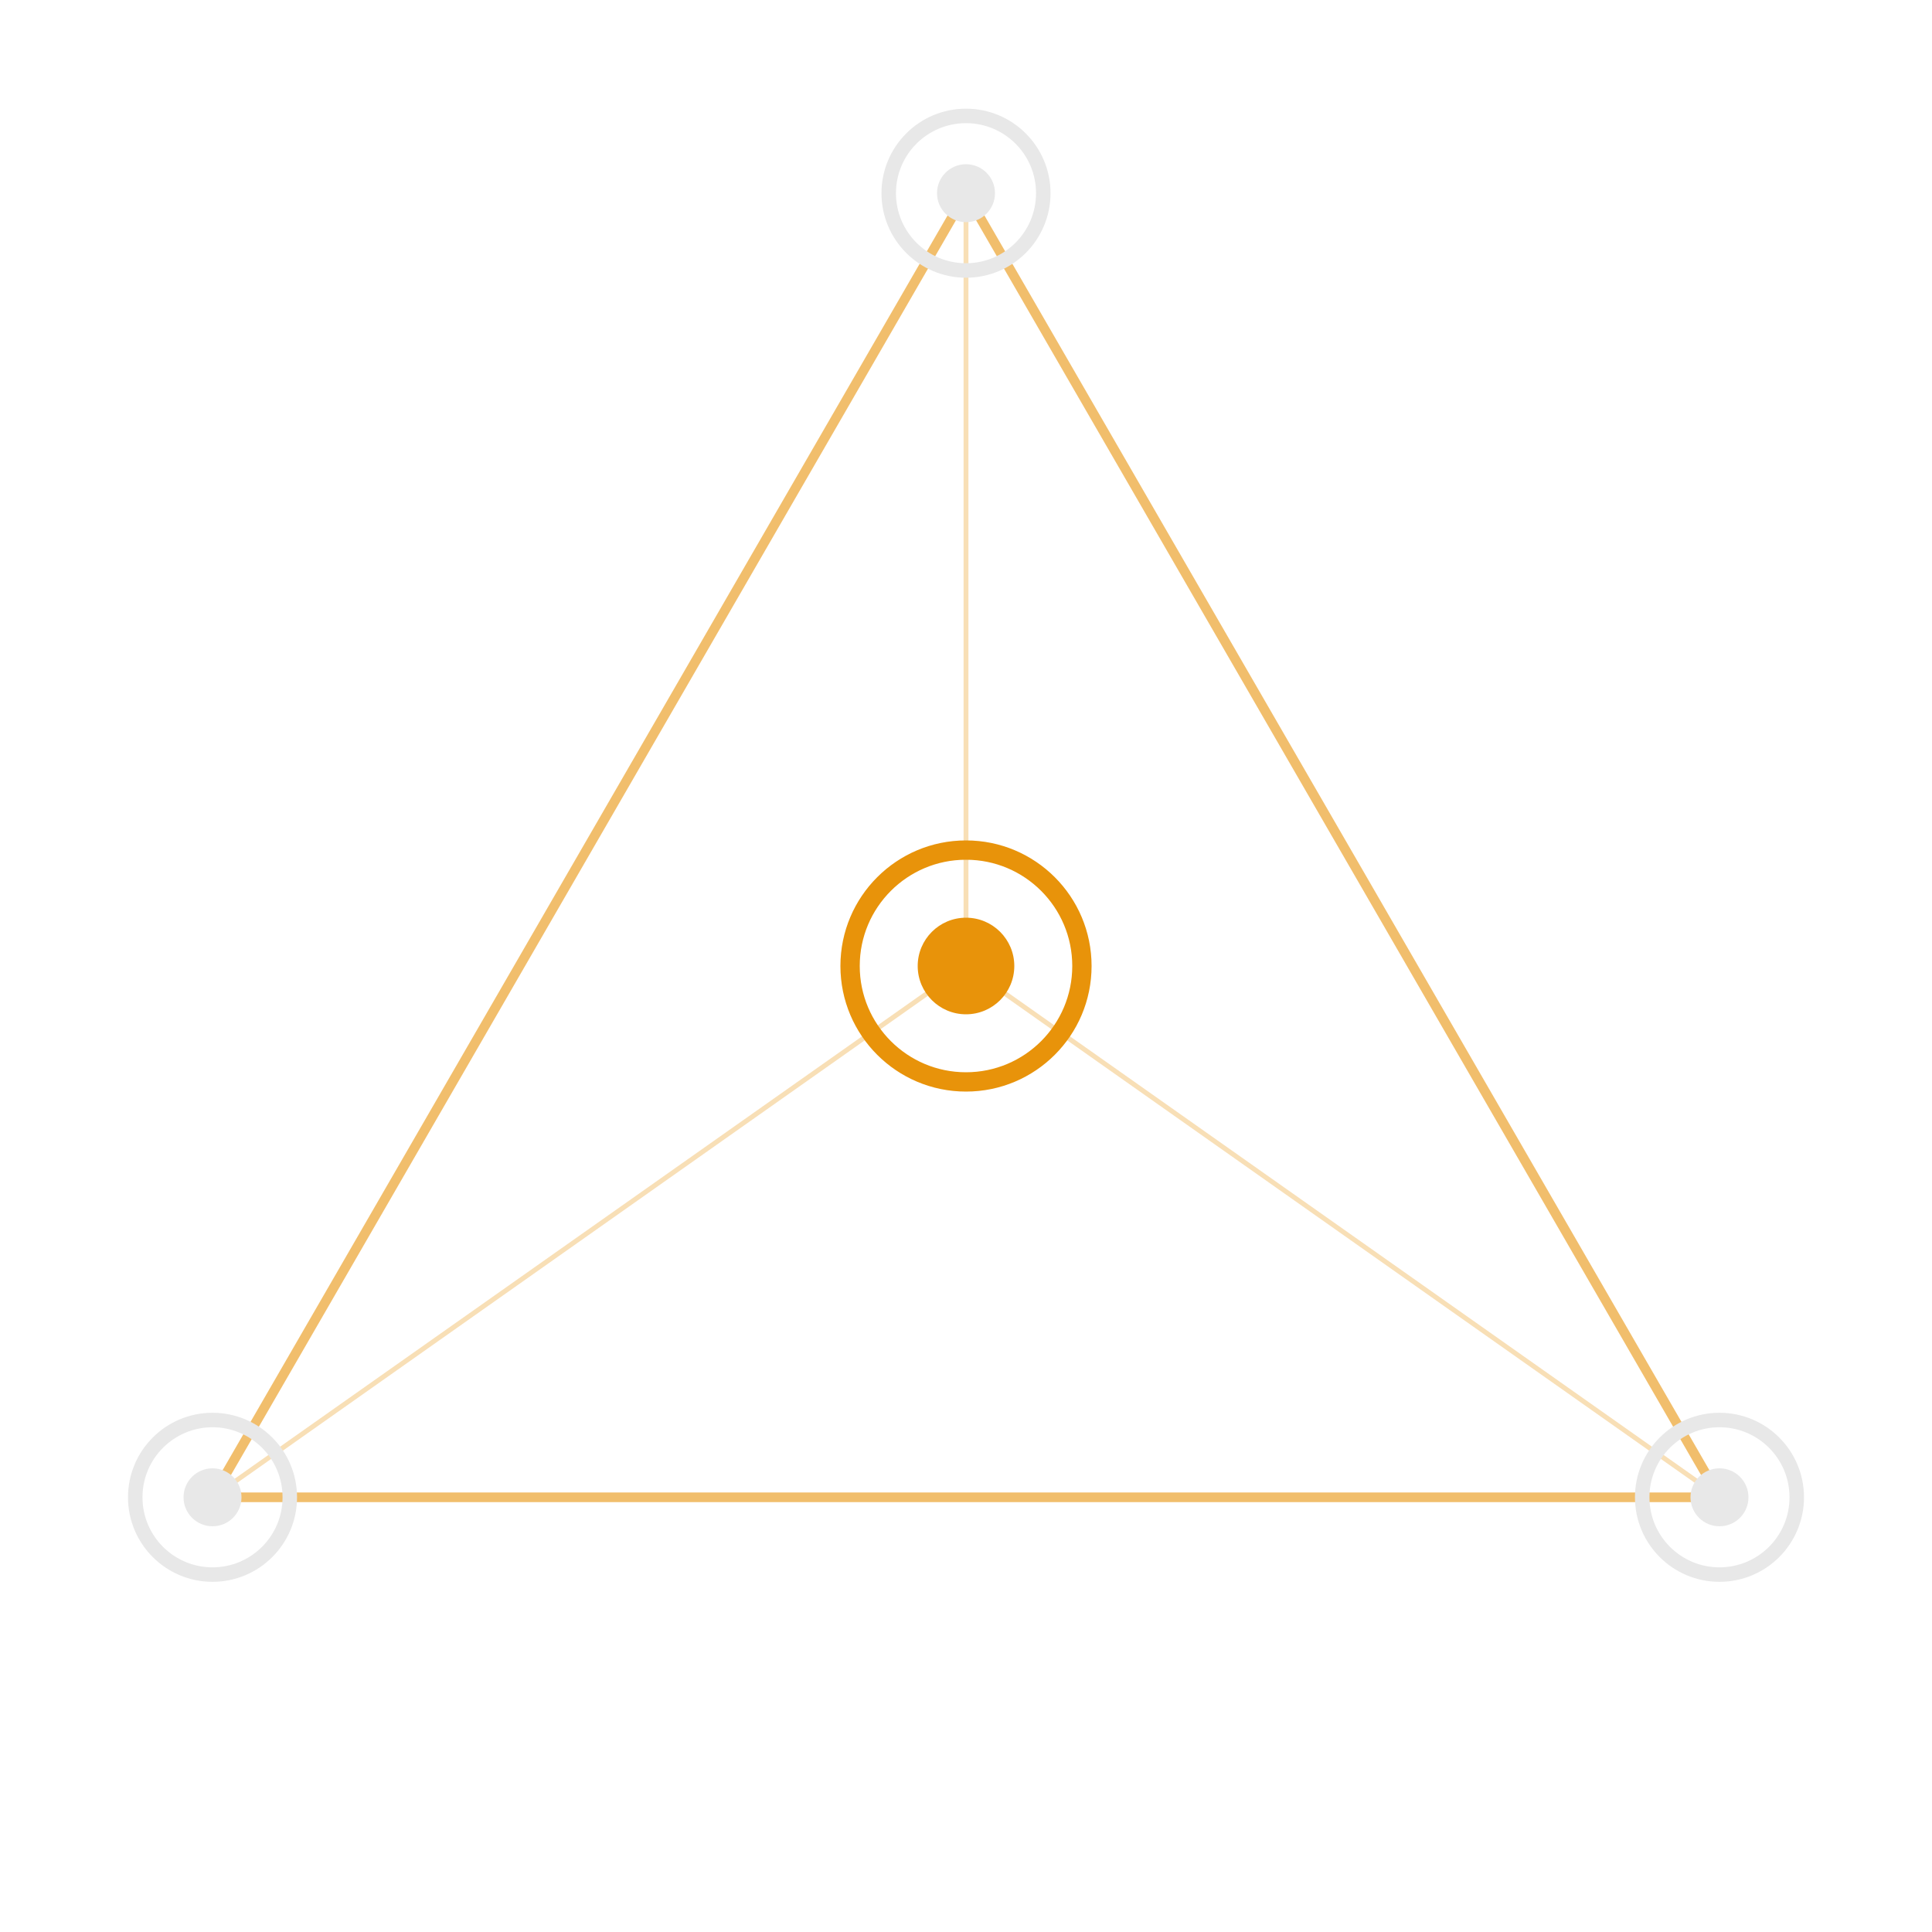
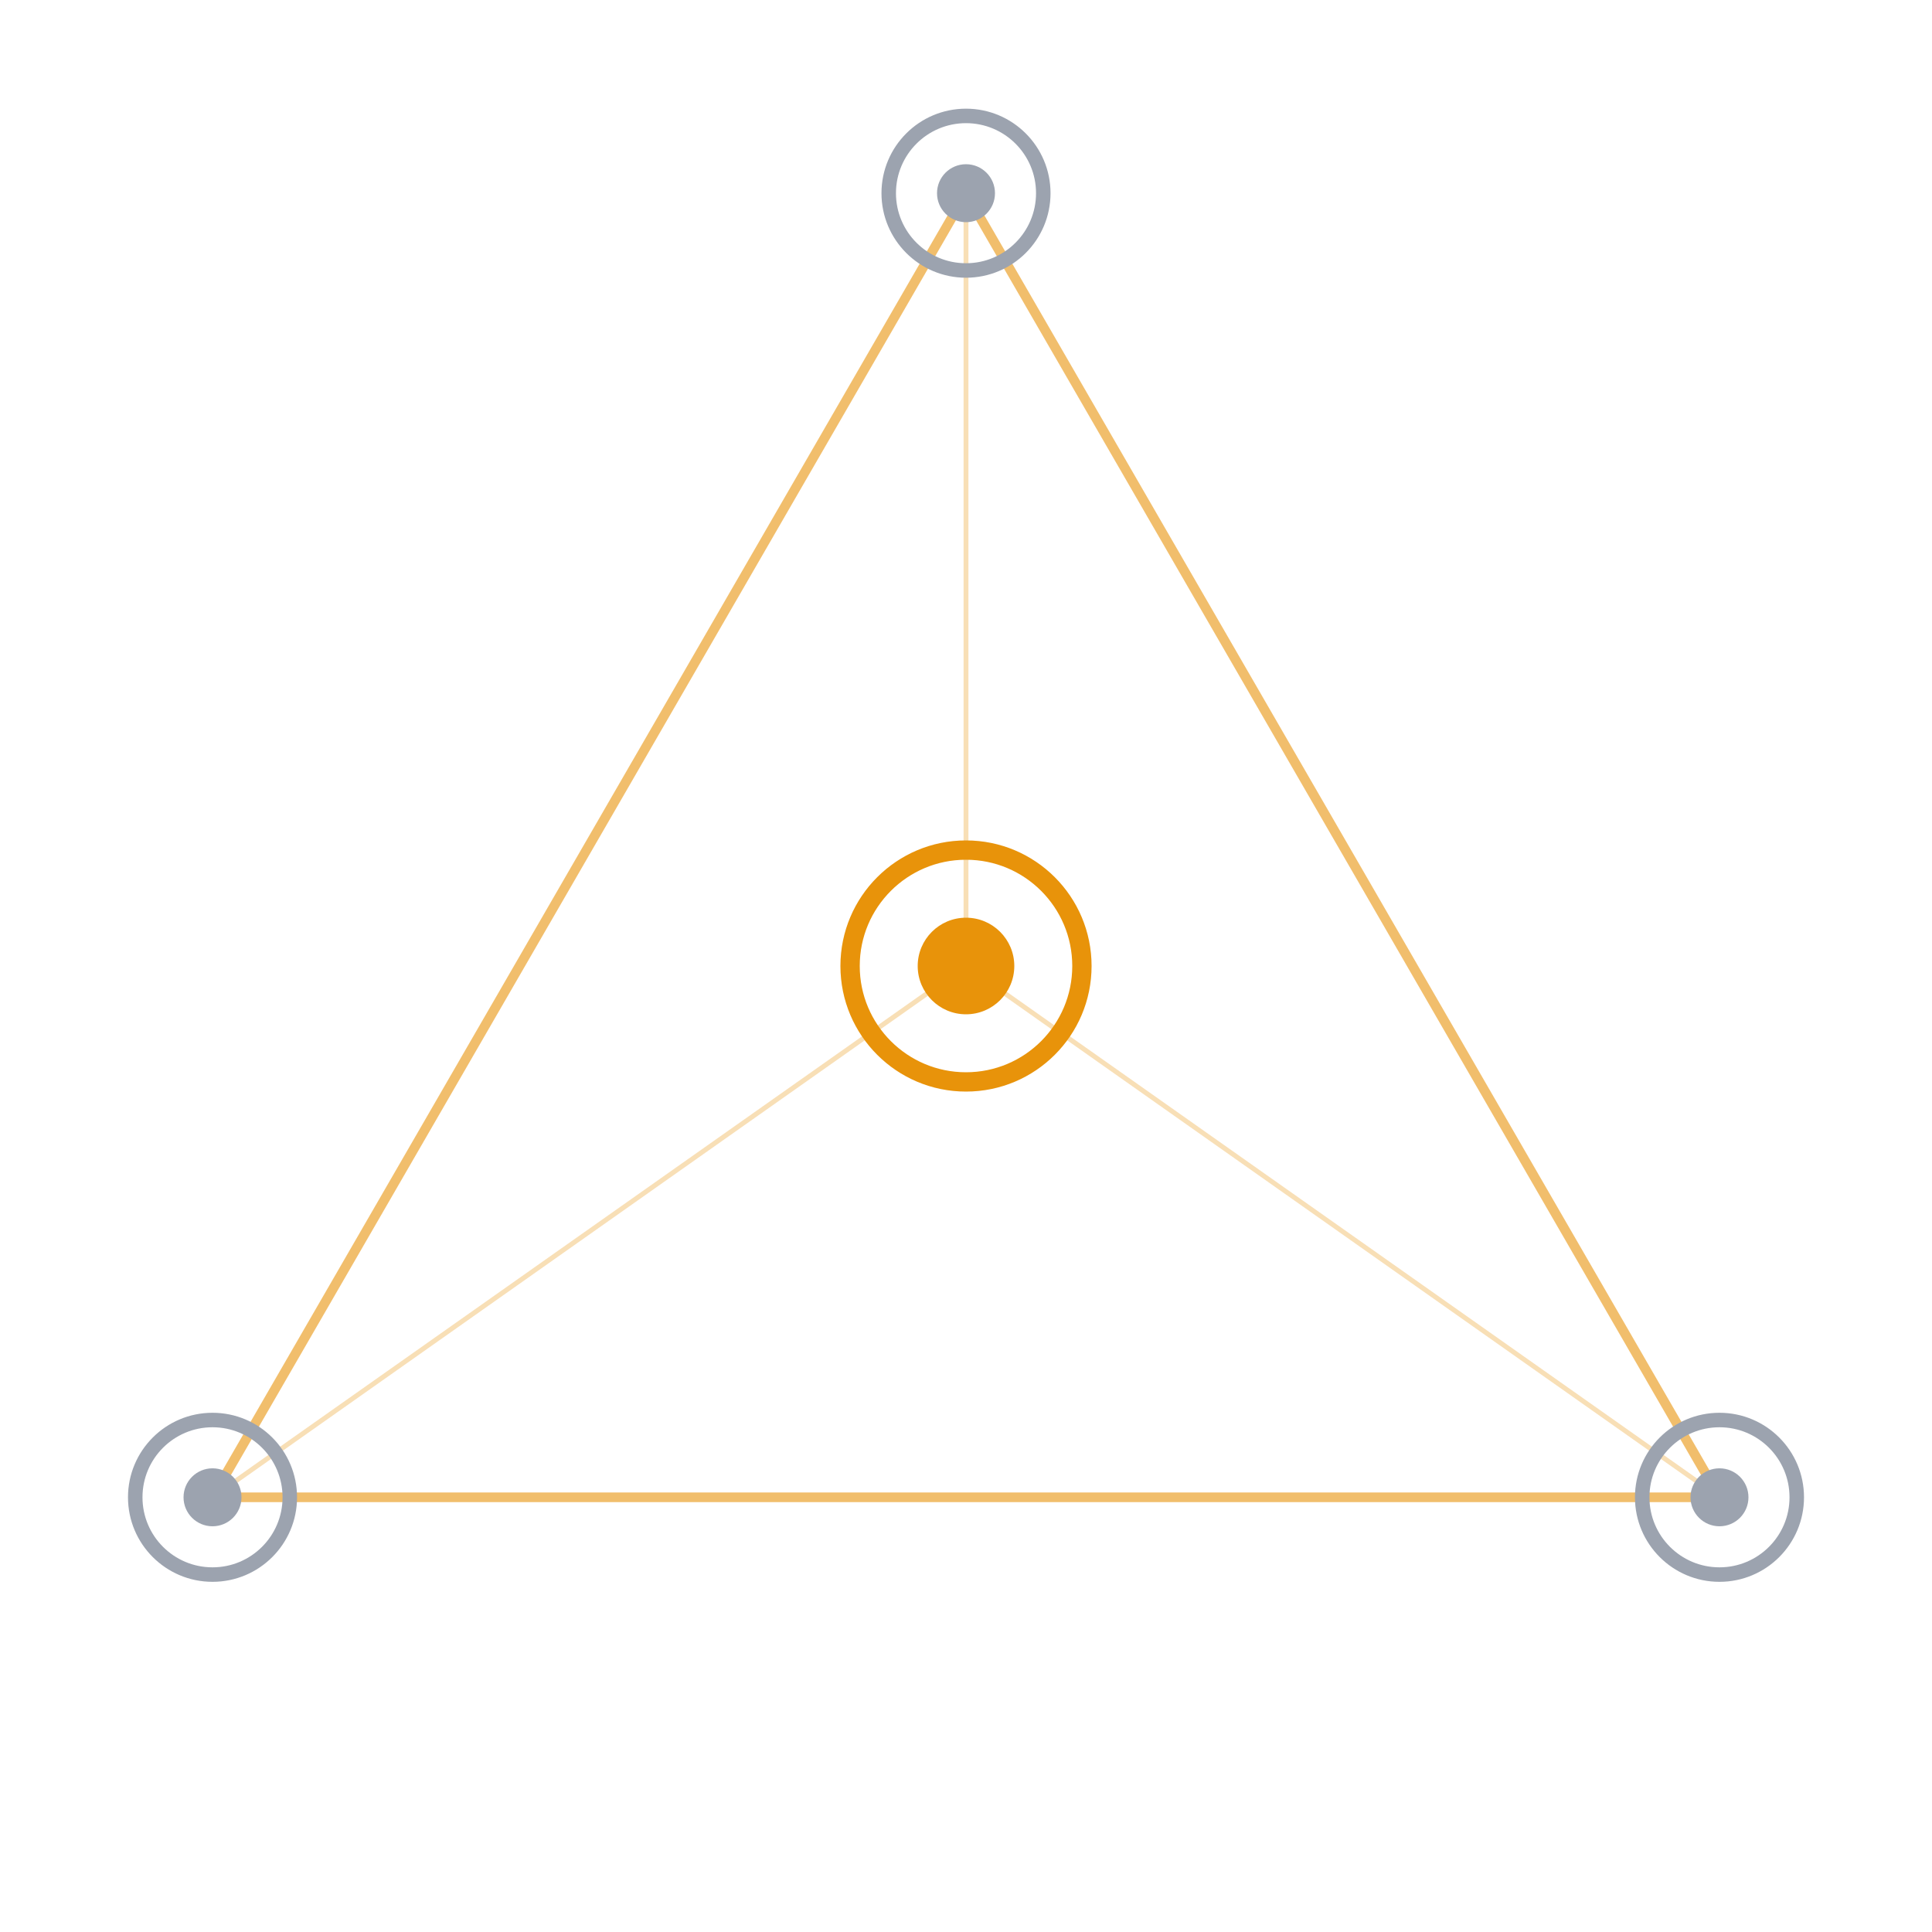
<svg xmlns="http://www.w3.org/2000/svg" width="200" height="200" viewBox="0 0 200 200">
  <g transform="translate(100,110)">
    <line x1="0" y1="-90" x2="78" y2="45" stroke="#e8930a" stroke-width="1" opacity="0.6" />
    <line x1="0" y1="-90" x2="-78" y2="45" stroke="#e8930a" stroke-width="1" opacity="0.6" />
    <line x1="78" y1="45" x2="-78" y2="45" stroke="#e8930a" stroke-width="1" opacity="0.6" />
    <line x1="0" y1="-10" x2="0" y2="-90" stroke="#e8930a" stroke-width="0.5" opacity="0.3" />
    <line x1="0" y1="-10" x2="78" y2="45" stroke="#e8930a" stroke-width="0.5" opacity="0.3" />
    <line x1="0" y1="-10" x2="-78" y2="45" stroke="#e8930a" stroke-width="0.5" opacity="0.3" />
-     <circle cx="0" cy="-90" r="8" fill="none" stroke="#e8e8e8" stroke-width="1.5" />
-     <circle cx="0" cy="-90" r="3" fill="#e8e8e8" />
-     <circle cx="78" cy="45" r="8" fill="none" stroke="#e8e8e8" stroke-width="1.5" />
-     <circle cx="78" cy="45" r="3" fill="#e8e8e8" />
-     <circle cx="-78" cy="45" r="8" fill="none" stroke="#e8e8e8" stroke-width="1.5" />
-     <circle cx="-78" cy="45" r="3" fill="#e8e8e8" />
+     <circle cx="0" cy="-90" r="8" fill="none" stroke="#9ca3af" stroke-width="1.5" />
+     <circle cx="0" cy="-90" r="3" fill="#9ca3af" />
+     <circle cx="78" cy="45" r="8" fill="none" stroke="#9ca3af" stroke-width="1.5" />
+     <circle cx="78" cy="45" r="3" fill="#9ca3af" />
+     <circle cx="-78" cy="45" r="8" fill="none" stroke="#9ca3af" stroke-width="1.5" />
+     <circle cx="-78" cy="45" r="3" fill="#9ca3af" />
    <circle cx="0" cy="-10" r="12" fill="none" stroke="#e8930a" stroke-width="2" />
    <circle cx="0" cy="-10" r="5" fill="#e8930a" />
  </g>
</svg>
